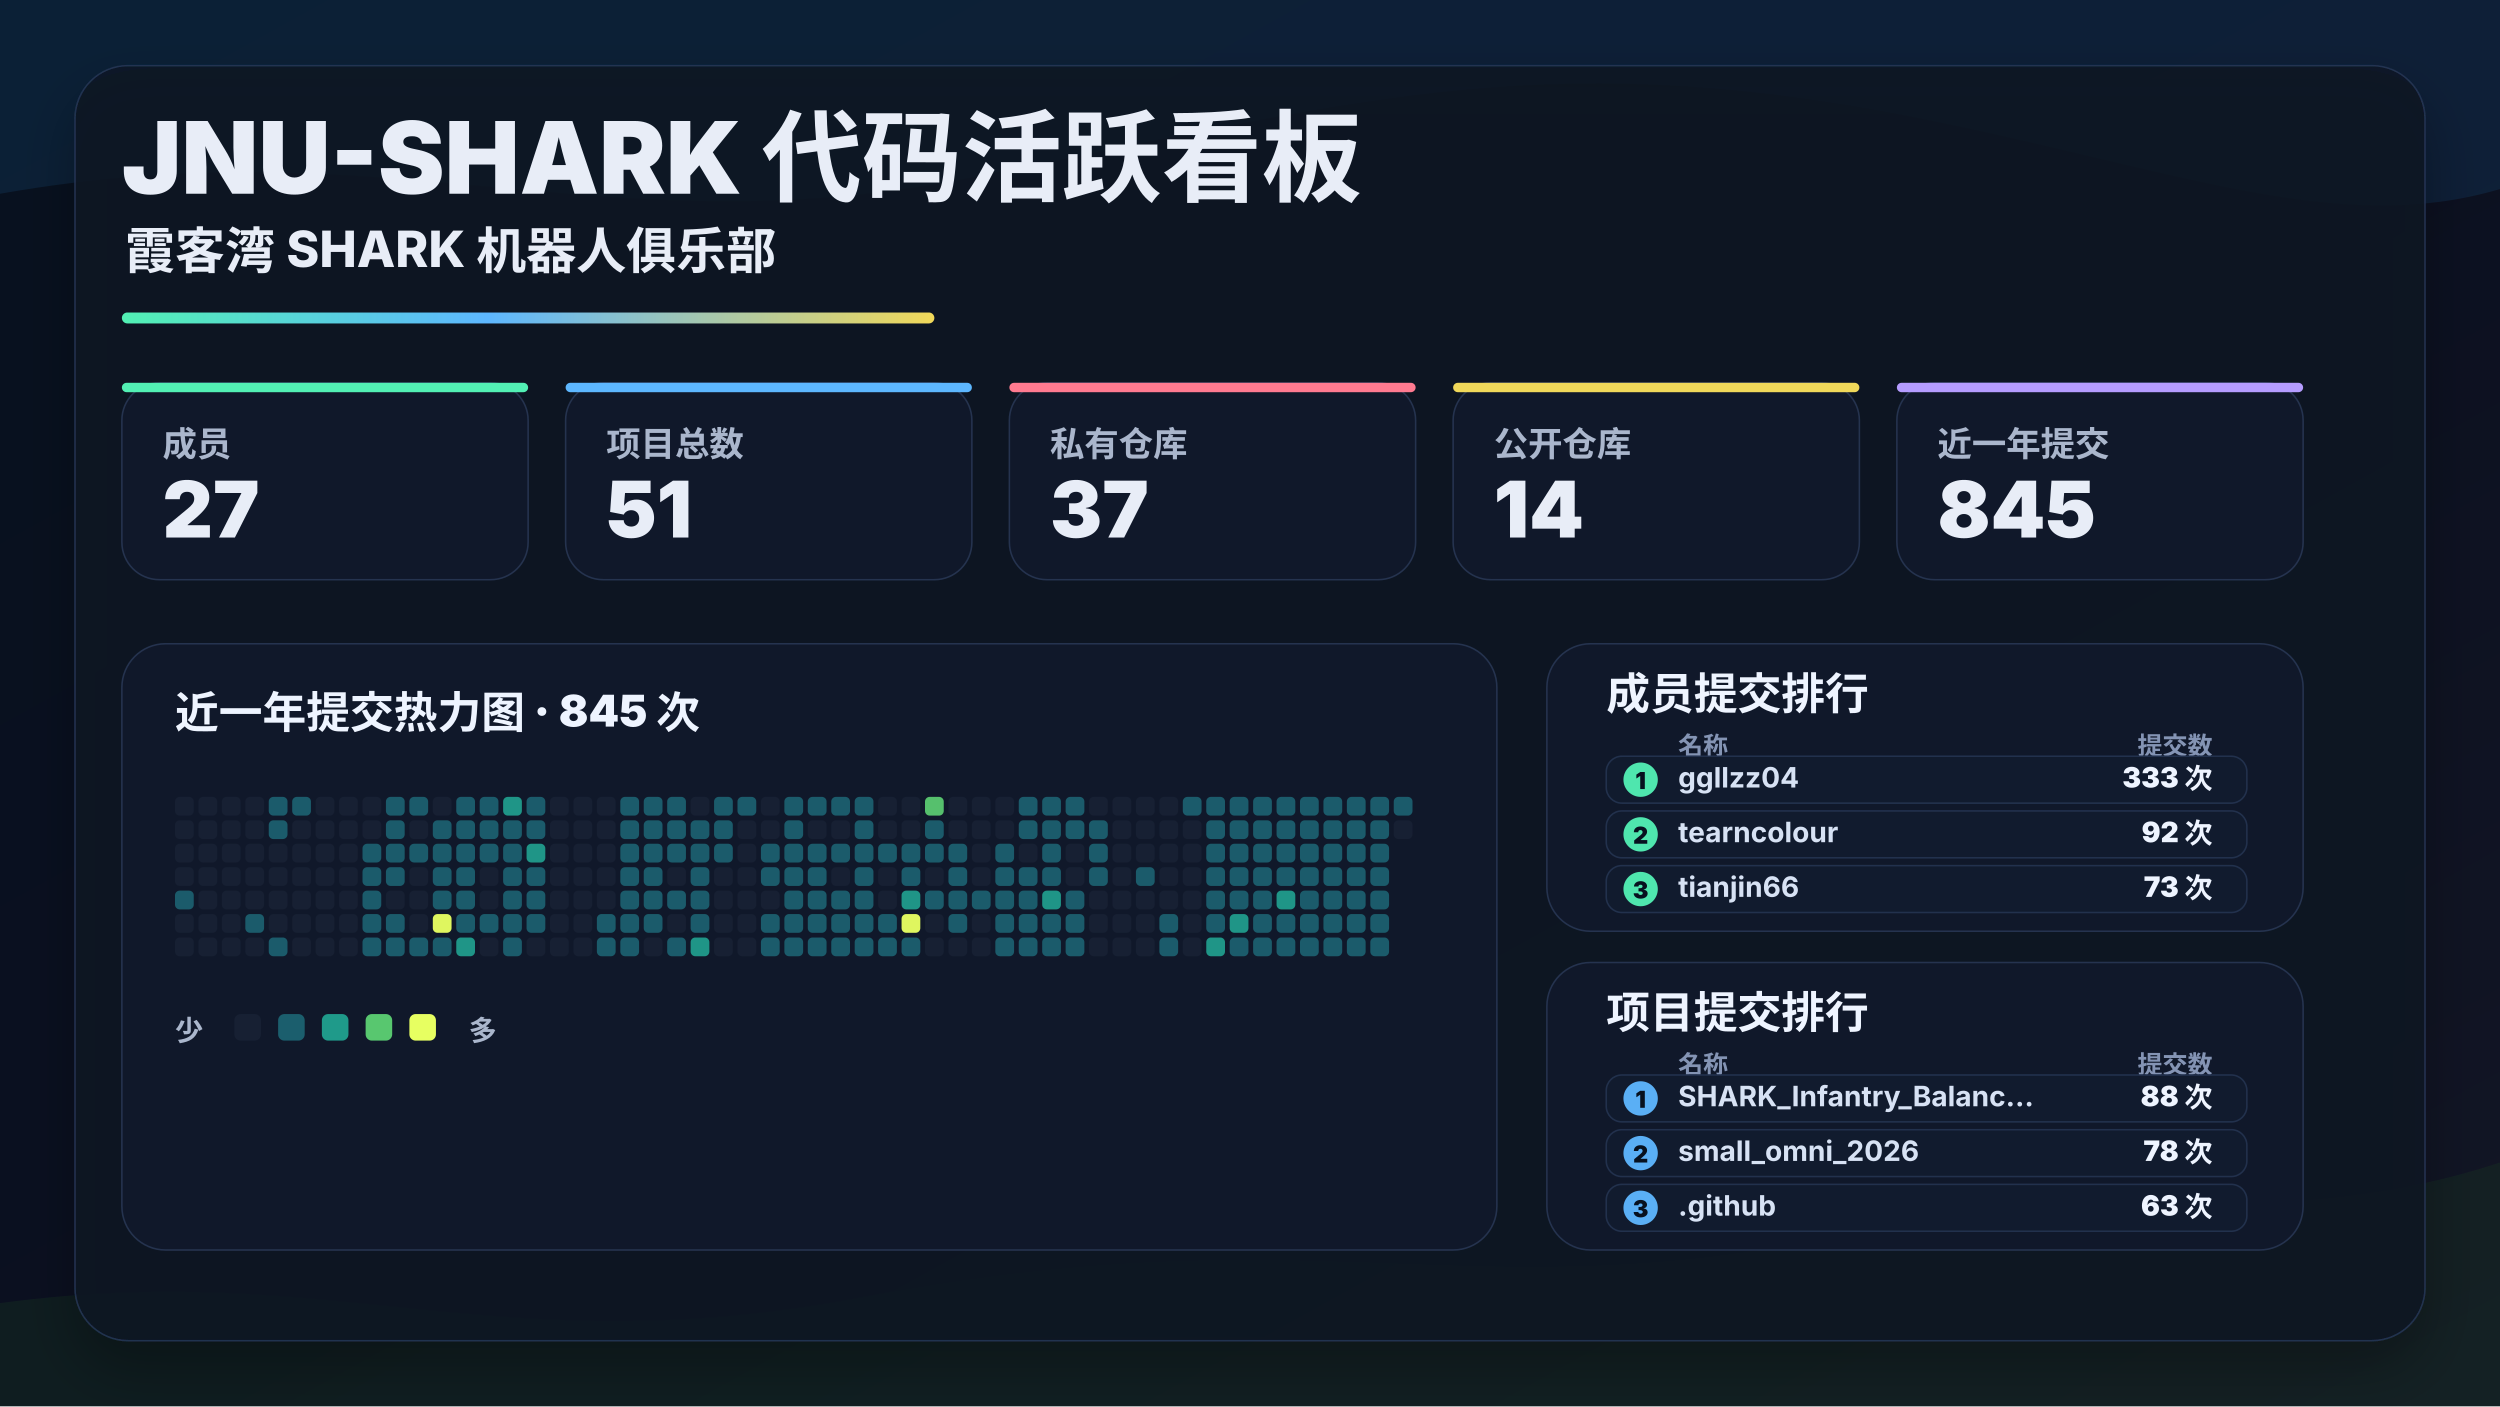
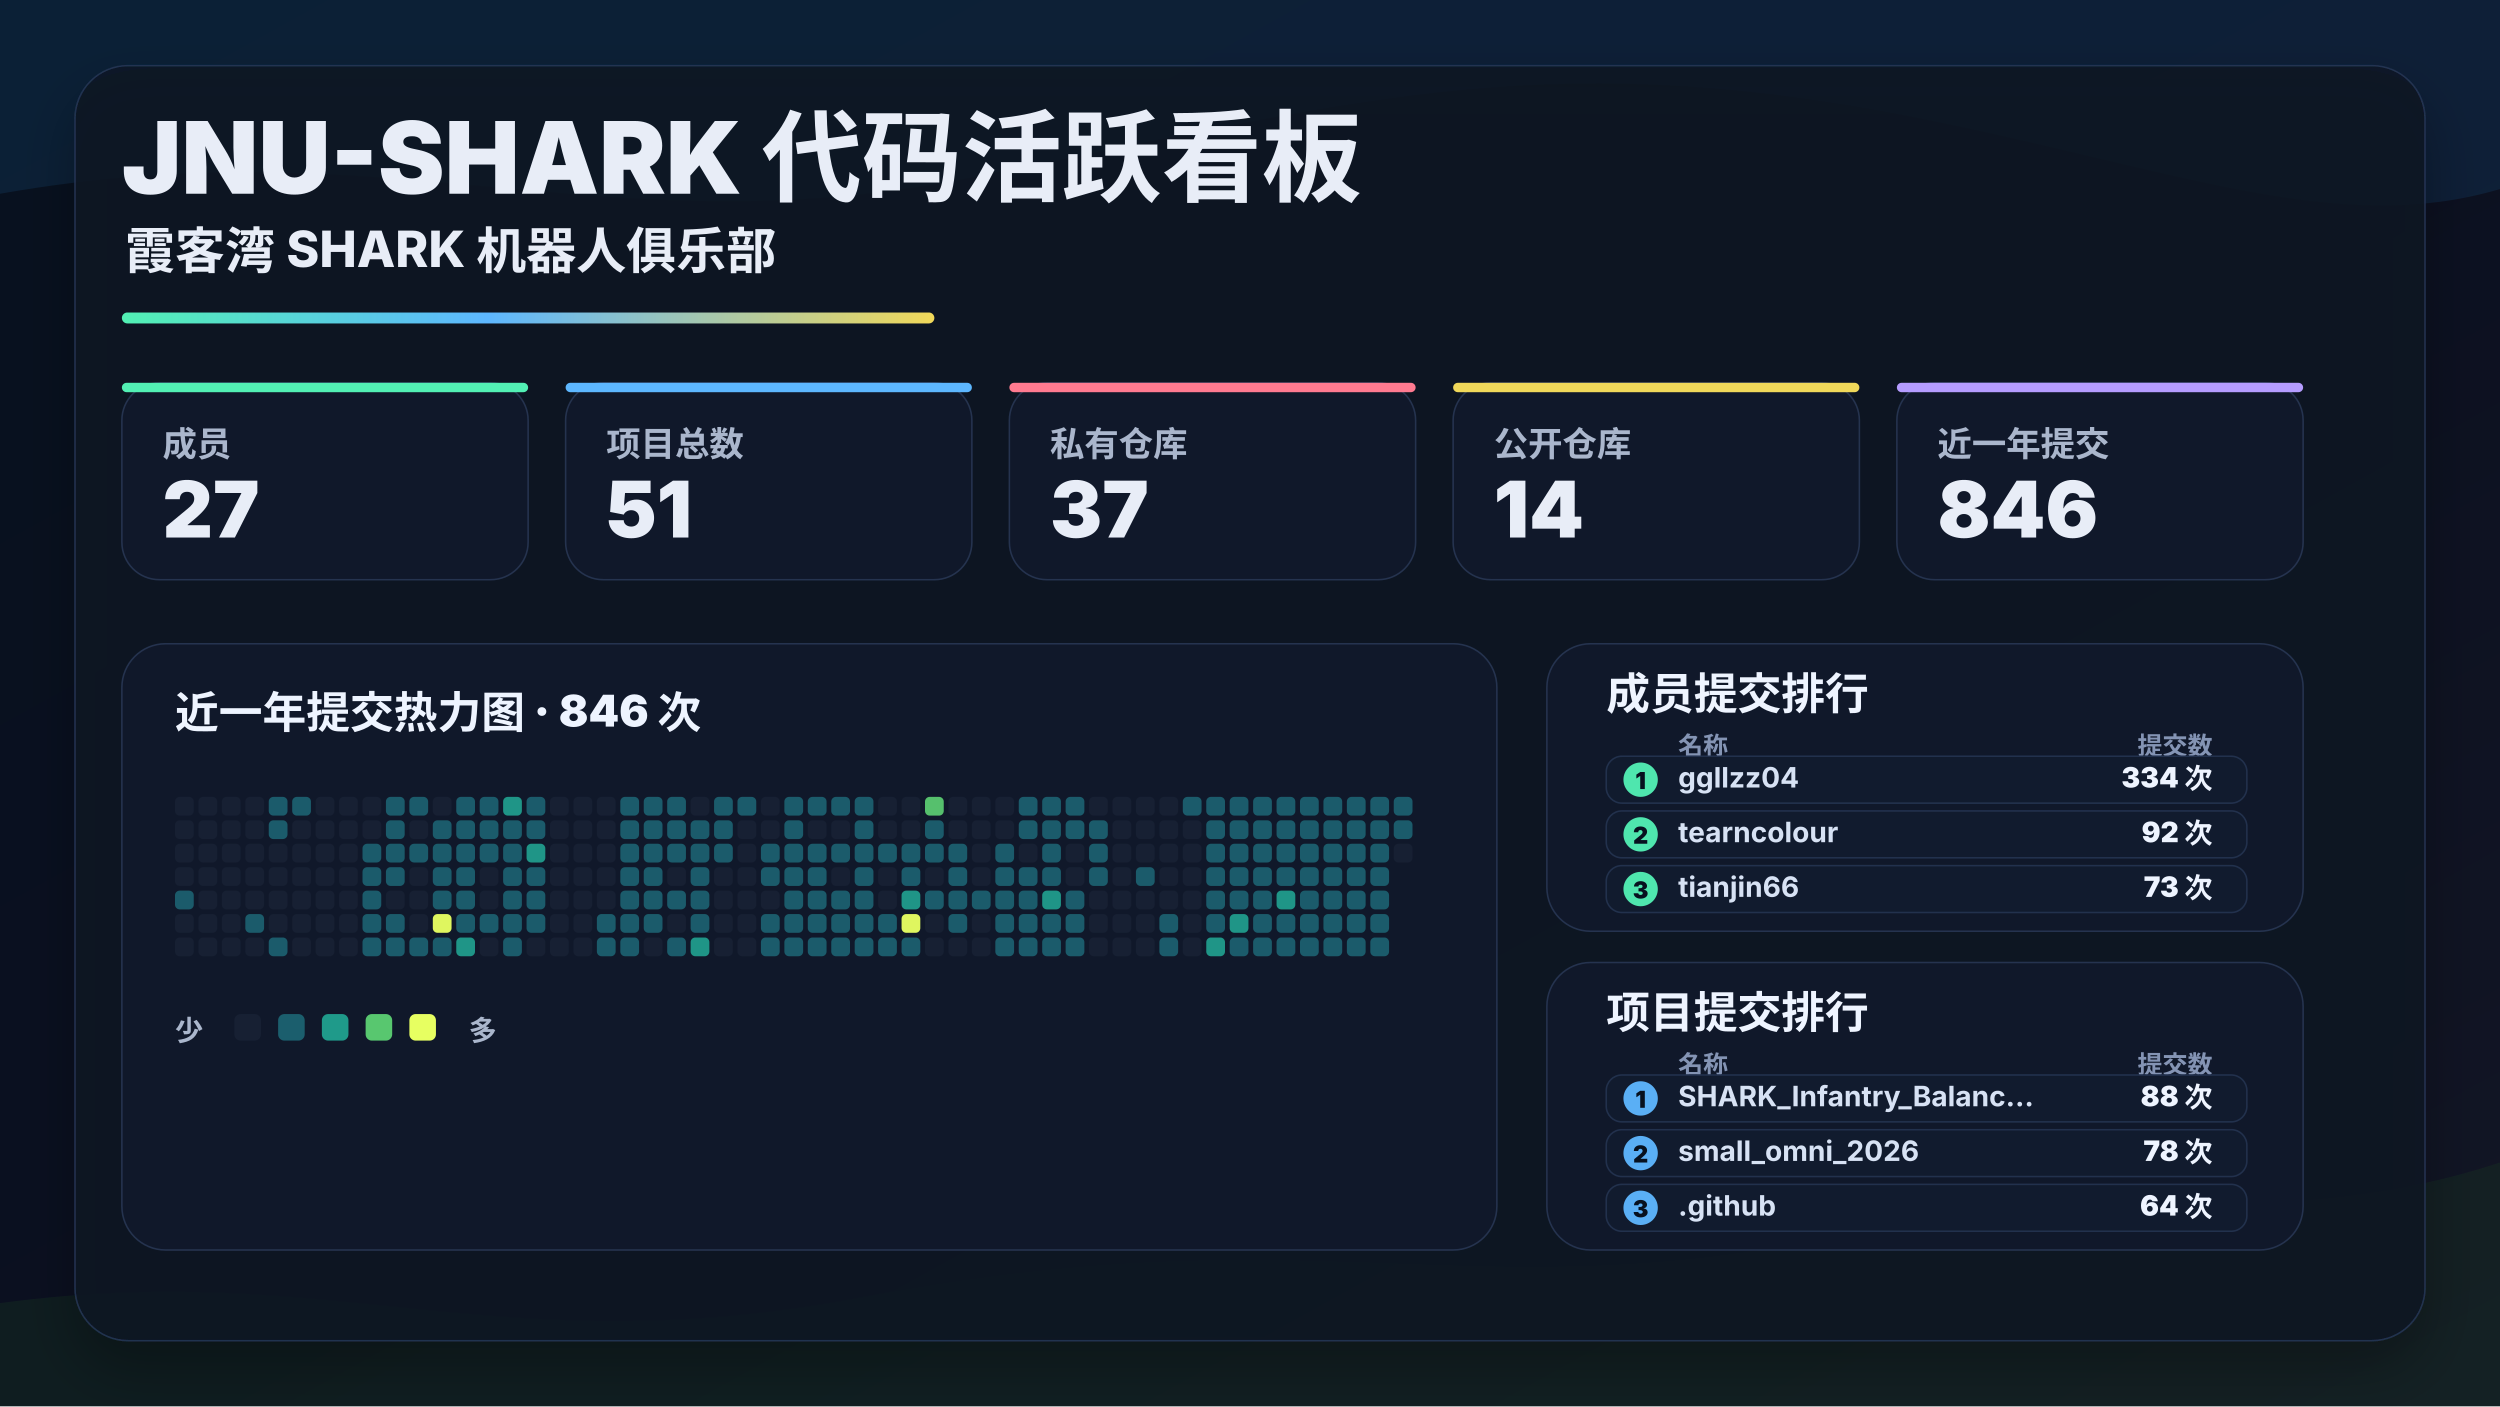
<svg xmlns="http://www.w3.org/2000/svg" width="1600" height="900" viewBox="0 0 1600 900" role="img" aria-labelledby="title desc">
  <defs>
    <linearGradient id="bg" x1="0" y1="0" x2="1" y2="1">
      <stop offset="0" stop-color="#07111f" />
      <stop offset="0.52" stop-color="#0b1020" />
      <stop offset="1" stop-color="#131625" />
    </linearGradient>
    <linearGradient id="hero" x1="0" y1="0" x2="1" y2="0">
      <stop offset="0" stop-color="#52f0b4" />
      <stop offset="0.45" stop-color="#5db7ff" />
      <stop offset="1" stop-color="#f0d85a" />
    </linearGradient>
    <filter id="softShadow" x="-10%" y="-10%" width="120%" height="120%">
      <feDropShadow dx="0" dy="18" stdDeviation="18" flood-color="#000000" flood-opacity="0.32" />
    </filter>
  </defs>
  <style>
    text { font-family: Inter, ui-sans-serif, system-ui, -apple-system, BlinkMacSystemFont, "Segoe UI", "PingFang SC", "Microsoft YaHei", sans-serif; fill: #e8edf7; }
    .title { font-size: 64px; font-weight: 900; letter-spacing: 0; }
    .subtitle { font-size: 32px; font-weight: 780; fill: #e8edf7; }
    .label { font-size: 22px; fill: #aab6cc; font-weight: 760; }
    .stat { font-size: 50px; font-weight: 900; }
    .section-title { font-size: 28px; font-weight: 860; fill: #eef4ff; }
    .table-head { font-size: 16px; fill: #8494b4; font-weight: 720; }
    .row-name { font-size: 18px; fill: #d7e2f4; font-weight: 720; }
    .row-value { font-size: 18px; fill: #eef4ff; font-weight: 860; }
    .rank { font-size: 15px; fill: #07111f; font-weight: 900; }
    .tiny { font-size: 18px; fill: #aab6cc; font-weight: 620; }
  </style>
  <rect width="1600" height="900" fill="url(#bg)" />
  <path d="M0 124 C250 80 385 160 620 114 C860 67 982 28 1220 74 C1392 108 1495 152 1600 121 L1600 0 L0 0 Z" fill="#12385c" opacity="0.38" />
  <path d="M0 834 C216 805 318 875 553 830 C835 776 935 837 1160 794 C1350 758 1464 789 1600 744 L1600 900 L0 900 Z" fill="#173622" opacity="0.36" />
  <g filter="url(#softShadow)">
    <rect x="48" y="42" width="1504" height="816" rx="34" fill="#0b1324" opacity="0.88" stroke="#263654" />
  </g>
  <text x="78" y="124" class="title">JNU-SHARK 代码活跃看板</text>
  <text x="80" y="172" class="subtitle">霞客湾 SHARK 机器人俱乐部</text>
  <rect x="78" y="200" width="520" height="7" rx="3.5" fill="url(#hero)" />
  <g>
    <rect x="78" y="245" width="260" height="126" rx="24" fill="#10182a" stroke="#25334f" />
    <rect x="78" y="245" width="260" height="6" rx="3" fill="#52f0b4" />
    <text x="104" y="292" class="label">成员</text>
    <text x="104" y="344" class="stat">27</text>
  </g>
  <g>
    <rect x="362" y="245" width="260" height="126" rx="24" fill="#10182a" stroke="#25334f" />
    <rect x="362" y="245" width="260" height="6" rx="3" fill="#5db7ff" />
    <text x="388" y="292" class="label">项目总数</text>
    <text x="388" y="344" class="stat">51</text>
  </g>
  <g>
    <rect x="646" y="245" width="260" height="126" rx="24" fill="#10182a" stroke="#25334f" />
    <rect x="646" y="245" width="260" height="6" rx="3" fill="#ff7a90" />
    <text x="672" y="292" class="label">私有仓库</text>
    <text x="672" y="344" class="stat">37</text>
  </g>
  <g>
    <rect x="930" y="245" width="260" height="126" rx="24" fill="#10182a" stroke="#25334f" />
    <rect x="930" y="245" width="260" height="6" rx="3" fill="#f0d85a" />
    <text x="956" y="292" class="label">公开仓库</text>
    <text x="956" y="344" class="stat">14</text>
  </g>
  <g>
    <rect x="1214" y="245" width="260" height="126" rx="24" fill="#10182a" stroke="#25334f" />
    <rect x="1214" y="245" width="260" height="6" rx="3" fill="#b59cff" />
    <text x="1240" y="292" class="label">近一年提交</text>
-     <text x="1240" y="344" class="stat">845</text>
+     <text x="1240" y="344" class="stat">846</text>
  </g>
  <rect x="78" y="412" width="880" height="388" rx="28" fill="#10182a" stroke="#25334f" />
-   <text x="112" y="466" class="section-title">近一年提交热力图 · 845 次</text>
+   <text x="112" y="466" class="section-title">近一年提交热力图 · 846 次</text>
  <rect x="112" y="510" width="12" height="12" rx="3" fill="#172033" opacity="0.96" />
  <rect x="112" y="525" width="12" height="12" rx="3" fill="#172033" opacity="0.96" />
  <rect x="112" y="540" width="12" height="12" rx="3" fill="#172033" opacity="0.96" />
  <rect x="112" y="555" width="12" height="12" rx="3" fill="#172033" opacity="0.96" />
  <rect x="112" y="570" width="12" height="12" rx="3" fill="#1b5e6d" opacity="0.96" />
  <rect x="112" y="585" width="12" height="12" rx="3" fill="#172033" opacity="0.96" />
  <rect x="112" y="600" width="12" height="12" rx="3" fill="#172033" opacity="0.96" />
  <rect x="127" y="510" width="12" height="12" rx="3" fill="#172033" opacity="0.96" />
  <rect x="127" y="525" width="12" height="12" rx="3" fill="#172033" opacity="0.96" />
  <rect x="127" y="540" width="12" height="12" rx="3" fill="#172033" opacity="0.96" />
  <rect x="127" y="555" width="12" height="12" rx="3" fill="#172033" opacity="0.96" />
  <rect x="127" y="570" width="12" height="12" rx="3" fill="#172033" opacity="0.96" />
  <rect x="127" y="585" width="12" height="12" rx="3" fill="#172033" opacity="0.96" />
  <rect x="127" y="600" width="12" height="12" rx="3" fill="#172033" opacity="0.96" />
  <rect x="142" y="510" width="12" height="12" rx="3" fill="#172033" opacity="0.96" />
  <rect x="142" y="525" width="12" height="12" rx="3" fill="#172033" opacity="0.96" />
  <rect x="142" y="540" width="12" height="12" rx="3" fill="#172033" opacity="0.96" />
  <rect x="142" y="555" width="12" height="12" rx="3" fill="#172033" opacity="0.96" />
  <rect x="142" y="570" width="12" height="12" rx="3" fill="#172033" opacity="0.96" />
  <rect x="142" y="585" width="12" height="12" rx="3" fill="#172033" opacity="0.96" />
  <rect x="142" y="600" width="12" height="12" rx="3" fill="#172033" opacity="0.96" />
  <rect x="157" y="510" width="12" height="12" rx="3" fill="#172033" opacity="0.96" />
  <rect x="157" y="525" width="12" height="12" rx="3" fill="#172033" opacity="0.96" />
  <rect x="157" y="540" width="12" height="12" rx="3" fill="#172033" opacity="0.96" />
  <rect x="157" y="555" width="12" height="12" rx="3" fill="#172033" opacity="0.96" />
  <rect x="157" y="570" width="12" height="12" rx="3" fill="#172033" opacity="0.96" />
  <rect x="157" y="585" width="12" height="12" rx="3" fill="#1b5e6d" opacity="0.96" />
  <rect x="157" y="600" width="12" height="12" rx="3" fill="#172033" opacity="0.96" />
  <rect x="172" y="510" width="12" height="12" rx="3" fill="#1b5e6d" opacity="0.96" />
  <rect x="172" y="525" width="12" height="12" rx="3" fill="#1b5e6d" opacity="0.96" />
  <rect x="172" y="540" width="12" height="12" rx="3" fill="#172033" opacity="0.96" />
  <rect x="172" y="555" width="12" height="12" rx="3" fill="#172033" opacity="0.96" />
  <rect x="172" y="570" width="12" height="12" rx="3" fill="#172033" opacity="0.96" />
  <rect x="172" y="585" width="12" height="12" rx="3" fill="#172033" opacity="0.96" />
  <rect x="172" y="600" width="12" height="12" rx="3" fill="#1b5e6d" opacity="0.96" />
  <rect x="187" y="510" width="12" height="12" rx="3" fill="#1b5e6d" opacity="0.96" />
  <rect x="187" y="525" width="12" height="12" rx="3" fill="#172033" opacity="0.96" />
  <rect x="187" y="540" width="12" height="12" rx="3" fill="#172033" opacity="0.96" />
  <rect x="187" y="555" width="12" height="12" rx="3" fill="#172033" opacity="0.96" />
  <rect x="187" y="570" width="12" height="12" rx="3" fill="#172033" opacity="0.96" />
  <rect x="187" y="585" width="12" height="12" rx="3" fill="#172033" opacity="0.96" />
  <rect x="187" y="600" width="12" height="12" rx="3" fill="#172033" opacity="0.96" />
  <rect x="202" y="510" width="12" height="12" rx="3" fill="#172033" opacity="0.96" />
  <rect x="202" y="525" width="12" height="12" rx="3" fill="#172033" opacity="0.96" />
  <rect x="202" y="540" width="12" height="12" rx="3" fill="#172033" opacity="0.96" />
  <rect x="202" y="555" width="12" height="12" rx="3" fill="#172033" opacity="0.96" />
  <rect x="202" y="570" width="12" height="12" rx="3" fill="#172033" opacity="0.96" />
  <rect x="202" y="585" width="12" height="12" rx="3" fill="#172033" opacity="0.96" />
  <rect x="202" y="600" width="12" height="12" rx="3" fill="#172033" opacity="0.96" />
  <rect x="217" y="510" width="12" height="12" rx="3" fill="#172033" opacity="0.96" />
  <rect x="217" y="525" width="12" height="12" rx="3" fill="#172033" opacity="0.96" />
  <rect x="217" y="540" width="12" height="12" rx="3" fill="#172033" opacity="0.96" />
  <rect x="217" y="555" width="12" height="12" rx="3" fill="#172033" opacity="0.96" />
  <rect x="217" y="570" width="12" height="12" rx="3" fill="#172033" opacity="0.96" />
  <rect x="217" y="585" width="12" height="12" rx="3" fill="#172033" opacity="0.96" />
  <rect x="217" y="600" width="12" height="12" rx="3" fill="#172033" opacity="0.96" />
  <rect x="232" y="510" width="12" height="12" rx="3" fill="#172033" opacity="0.96" />
  <rect x="232" y="525" width="12" height="12" rx="3" fill="#172033" opacity="0.96" />
  <rect x="232" y="540" width="12" height="12" rx="3" fill="#1b5e6d" opacity="0.96" />
  <rect x="232" y="555" width="12" height="12" rx="3" fill="#1b5e6d" opacity="0.96" />
  <rect x="232" y="570" width="12" height="12" rx="3" fill="#1b5e6d" opacity="0.96" />
  <rect x="232" y="585" width="12" height="12" rx="3" fill="#1b5e6d" opacity="0.96" />
  <rect x="232" y="600" width="12" height="12" rx="3" fill="#1b5e6d" opacity="0.96" />
  <rect x="247" y="510" width="12" height="12" rx="3" fill="#1b5e6d" opacity="0.96" />
  <rect x="247" y="525" width="12" height="12" rx="3" fill="#1b5e6d" opacity="0.96" />
  <rect x="247" y="540" width="12" height="12" rx="3" fill="#1b5e6d" opacity="0.96" />
  <rect x="247" y="555" width="12" height="12" rx="3" fill="#1b5e6d" opacity="0.96" />
  <rect x="247" y="570" width="12" height="12" rx="3" fill="#172033" opacity="0.96" />
  <rect x="247" y="585" width="12" height="12" rx="3" fill="#1b5e6d" opacity="0.96" />
  <rect x="247" y="600" width="12" height="12" rx="3" fill="#1b5e6d" opacity="0.96" />
  <rect x="262" y="510" width="12" height="12" rx="3" fill="#1b5e6d" opacity="0.96" />
  <rect x="262" y="525" width="12" height="12" rx="3" fill="#172033" opacity="0.96" />
  <rect x="262" y="540" width="12" height="12" rx="3" fill="#1b5e6d" opacity="0.96" />
  <rect x="262" y="555" width="12" height="12" rx="3" fill="#172033" opacity="0.96" />
  <rect x="262" y="570" width="12" height="12" rx="3" fill="#172033" opacity="0.96" />
  <rect x="262" y="585" width="12" height="12" rx="3" fill="#172033" opacity="0.96" />
  <rect x="262" y="600" width="12" height="12" rx="3" fill="#1b5e6d" opacity="0.96" />
  <rect x="277" y="510" width="12" height="12" rx="3" fill="#172033" opacity="0.96" />
  <rect x="277" y="525" width="12" height="12" rx="3" fill="#1b5e6d" opacity="0.96" />
  <rect x="277" y="540" width="12" height="12" rx="3" fill="#1b5e6d" opacity="0.96" />
  <rect x="277" y="555" width="12" height="12" rx="3" fill="#1b5e6d" opacity="0.96" />
  <rect x="277" y="570" width="12" height="12" rx="3" fill="#1b5e6d" opacity="0.96" />
  <rect x="277" y="585" width="12" height="12" rx="3" fill="#e7ff61" opacity="0.96" />
  <rect x="277" y="600" width="12" height="12" rx="3" fill="#1b5e6d" opacity="0.96" />
  <rect x="292" y="510" width="12" height="12" rx="3" fill="#1b5e6d" opacity="0.96" />
  <rect x="292" y="525" width="12" height="12" rx="3" fill="#1b5e6d" opacity="0.96" />
  <rect x="292" y="540" width="12" height="12" rx="3" fill="#1b5e6d" opacity="0.96" />
  <rect x="292" y="555" width="12" height="12" rx="3" fill="#1b5e6d" opacity="0.96" />
  <rect x="292" y="570" width="12" height="12" rx="3" fill="#1b5e6d" opacity="0.96" />
  <rect x="292" y="585" width="12" height="12" rx="3" fill="#1b5e6d" opacity="0.96" />
  <rect x="292" y="600" width="12" height="12" rx="3" fill="#1f9a8a" opacity="0.96" />
  <rect x="307" y="510" width="12" height="12" rx="3" fill="#1b5e6d" opacity="0.96" />
  <rect x="307" y="525" width="12" height="12" rx="3" fill="#1b5e6d" opacity="0.96" />
  <rect x="307" y="540" width="12" height="12" rx="3" fill="#1b5e6d" opacity="0.96" />
  <rect x="307" y="555" width="12" height="12" rx="3" fill="#172033" opacity="0.96" />
  <rect x="307" y="570" width="12" height="12" rx="3" fill="#172033" opacity="0.96" />
  <rect x="307" y="585" width="12" height="12" rx="3" fill="#1b5e6d" opacity="0.96" />
  <rect x="307" y="600" width="12" height="12" rx="3" fill="#172033" opacity="0.96" />
  <rect x="322" y="510" width="12" height="12" rx="3" fill="#1f9a8a" opacity="0.96" />
  <rect x="322" y="525" width="12" height="12" rx="3" fill="#1b5e6d" opacity="0.96" />
  <rect x="322" y="540" width="12" height="12" rx="3" fill="#1b5e6d" opacity="0.96" />
  <rect x="322" y="555" width="12" height="12" rx="3" fill="#1b5e6d" opacity="0.96" />
  <rect x="322" y="570" width="12" height="12" rx="3" fill="#1b5e6d" opacity="0.96" />
  <rect x="322" y="585" width="12" height="12" rx="3" fill="#1b5e6d" opacity="0.96" />
  <rect x="322" y="600" width="12" height="12" rx="3" fill="#1b5e6d" opacity="0.96" />
  <rect x="337" y="510" width="12" height="12" rx="3" fill="#1b5e6d" opacity="0.96" />
  <rect x="337" y="525" width="12" height="12" rx="3" fill="#1b5e6d" opacity="0.96" />
  <rect x="337" y="540" width="12" height="12" rx="3" fill="#1f9a8a" opacity="0.96" />
  <rect x="337" y="555" width="12" height="12" rx="3" fill="#1b5e6d" opacity="0.96" />
  <rect x="337" y="570" width="12" height="12" rx="3" fill="#1b5e6d" opacity="0.96" />
  <rect x="337" y="585" width="12" height="12" rx="3" fill="#1b5e6d" opacity="0.96" />
  <rect x="337" y="600" width="12" height="12" rx="3" fill="#172033" opacity="0.96" />
  <rect x="352" y="510" width="12" height="12" rx="3" fill="#172033" opacity="0.96" />
  <rect x="352" y="525" width="12" height="12" rx="3" fill="#172033" opacity="0.96" />
  <rect x="352" y="540" width="12" height="12" rx="3" fill="#172033" opacity="0.96" />
  <rect x="352" y="555" width="12" height="12" rx="3" fill="#172033" opacity="0.96" />
  <rect x="352" y="570" width="12" height="12" rx="3" fill="#172033" opacity="0.96" />
  <rect x="352" y="585" width="12" height="12" rx="3" fill="#172033" opacity="0.96" />
  <rect x="352" y="600" width="12" height="12" rx="3" fill="#172033" opacity="0.96" />
  <rect x="367" y="510" width="12" height="12" rx="3" fill="#172033" opacity="0.96" />
  <rect x="367" y="525" width="12" height="12" rx="3" fill="#172033" opacity="0.96" />
  <rect x="367" y="540" width="12" height="12" rx="3" fill="#172033" opacity="0.96" />
  <rect x="367" y="555" width="12" height="12" rx="3" fill="#172033" opacity="0.96" />
  <rect x="367" y="570" width="12" height="12" rx="3" fill="#172033" opacity="0.96" />
  <rect x="367" y="585" width="12" height="12" rx="3" fill="#172033" opacity="0.96" />
  <rect x="367" y="600" width="12" height="12" rx="3" fill="#172033" opacity="0.96" />
  <rect x="382" y="510" width="12" height="12" rx="3" fill="#172033" opacity="0.96" />
  <rect x="382" y="525" width="12" height="12" rx="3" fill="#172033" opacity="0.96" />
  <rect x="382" y="540" width="12" height="12" rx="3" fill="#172033" opacity="0.96" />
  <rect x="382" y="555" width="12" height="12" rx="3" fill="#172033" opacity="0.96" />
  <rect x="382" y="570" width="12" height="12" rx="3" fill="#172033" opacity="0.96" />
  <rect x="382" y="585" width="12" height="12" rx="3" fill="#1b5e6d" opacity="0.96" />
  <rect x="382" y="600" width="12" height="12" rx="3" fill="#1b5e6d" opacity="0.96" />
  <rect x="397" y="510" width="12" height="12" rx="3" fill="#1b5e6d" opacity="0.96" />
  <rect x="397" y="525" width="12" height="12" rx="3" fill="#1b5e6d" opacity="0.96" />
  <rect x="397" y="540" width="12" height="12" rx="3" fill="#1b5e6d" opacity="0.96" />
  <rect x="397" y="555" width="12" height="12" rx="3" fill="#1b5e6d" opacity="0.96" />
  <rect x="397" y="570" width="12" height="12" rx="3" fill="#1b5e6d" opacity="0.96" />
  <rect x="397" y="585" width="12" height="12" rx="3" fill="#1b5e6d" opacity="0.96" />
  <rect x="397" y="600" width="12" height="12" rx="3" fill="#1b5e6d" opacity="0.96" />
  <rect x="412" y="510" width="12" height="12" rx="3" fill="#1b5e6d" opacity="0.96" />
  <rect x="412" y="525" width="12" height="12" rx="3" fill="#1b5e6d" opacity="0.96" />
  <rect x="412" y="540" width="12" height="12" rx="3" fill="#1b5e6d" opacity="0.96" />
  <rect x="412" y="555" width="12" height="12" rx="3" fill="#1b5e6d" opacity="0.96" />
  <rect x="412" y="570" width="12" height="12" rx="3" fill="#1b5e6d" opacity="0.96" />
  <rect x="412" y="585" width="12" height="12" rx="3" fill="#1b5e6d" opacity="0.96" />
  <rect x="412" y="600" width="12" height="12" rx="3" fill="#172033" opacity="0.96" />
  <rect x="427" y="510" width="12" height="12" rx="3" fill="#1b5e6d" opacity="0.96" />
  <rect x="427" y="525" width="12" height="12" rx="3" fill="#1b5e6d" opacity="0.96" />
  <rect x="427" y="540" width="12" height="12" rx="3" fill="#1b5e6d" opacity="0.96" />
  <rect x="427" y="555" width="12" height="12" rx="3" fill="#172033" opacity="0.96" />
  <rect x="427" y="570" width="12" height="12" rx="3" fill="#1b5e6d" opacity="0.96" />
  <rect x="427" y="585" width="12" height="12" rx="3" fill="#172033" opacity="0.96" />
  <rect x="427" y="600" width="12" height="12" rx="3" fill="#1b5e6d" opacity="0.96" />
  <rect x="442" y="510" width="12" height="12" rx="3" fill="#172033" opacity="0.96" />
  <rect x="442" y="525" width="12" height="12" rx="3" fill="#1b5e6d" opacity="0.96" />
  <rect x="442" y="540" width="12" height="12" rx="3" fill="#1b5e6d" opacity="0.96" />
  <rect x="442" y="555" width="12" height="12" rx="3" fill="#1b5e6d" opacity="0.96" />
  <rect x="442" y="570" width="12" height="12" rx="3" fill="#1b5e6d" opacity="0.96" />
  <rect x="442" y="585" width="12" height="12" rx="3" fill="#1b5e6d" opacity="0.96" />
  <rect x="442" y="600" width="12" height="12" rx="3" fill="#1f9a8a" opacity="0.96" />
  <rect x="457" y="510" width="12" height="12" rx="3" fill="#1b5e6d" opacity="0.96" />
  <rect x="457" y="525" width="12" height="12" rx="3" fill="#1b5e6d" opacity="0.96" />
  <rect x="457" y="540" width="12" height="12" rx="3" fill="#1b5e6d" opacity="0.96" />
  <rect x="457" y="555" width="12" height="12" rx="3" fill="#172033" opacity="0.96" />
  <rect x="457" y="570" width="12" height="12" rx="3" fill="#172033" opacity="0.96" />
  <rect x="457" y="585" width="12" height="12" rx="3" fill="#172033" opacity="0.96" />
  <rect x="457" y="600" width="12" height="12" rx="3" fill="#172033" opacity="0.96" />
  <rect x="472" y="510" width="12" height="12" rx="3" fill="#1b5e6d" opacity="0.96" />
  <rect x="472" y="525" width="12" height="12" rx="3" fill="#172033" opacity="0.96" />
  <rect x="472" y="540" width="12" height="12" rx="3" fill="#172033" opacity="0.96" />
  <rect x="472" y="555" width="12" height="12" rx="3" fill="#172033" opacity="0.96" />
  <rect x="472" y="570" width="12" height="12" rx="3" fill="#172033" opacity="0.96" />
  <rect x="472" y="585" width="12" height="12" rx="3" fill="#172033" opacity="0.96" />
  <rect x="472" y="600" width="12" height="12" rx="3" fill="#172033" opacity="0.96" />
  <rect x="487" y="510" width="12" height="12" rx="3" fill="#172033" opacity="0.96" />
  <rect x="487" y="525" width="12" height="12" rx="3" fill="#172033" opacity="0.96" />
  <rect x="487" y="540" width="12" height="12" rx="3" fill="#1b5e6d" opacity="0.96" />
  <rect x="487" y="555" width="12" height="12" rx="3" fill="#1b5e6d" opacity="0.96" />
  <rect x="487" y="570" width="12" height="12" rx="3" fill="#172033" opacity="0.96" />
  <rect x="487" y="585" width="12" height="12" rx="3" fill="#1b5e6d" opacity="0.96" />
  <rect x="487" y="600" width="12" height="12" rx="3" fill="#1b5e6d" opacity="0.96" />
  <rect x="502" y="510" width="12" height="12" rx="3" fill="#1b5e6d" opacity="0.96" />
  <rect x="502" y="525" width="12" height="12" rx="3" fill="#1b5e6d" opacity="0.96" />
  <rect x="502" y="540" width="12" height="12" rx="3" fill="#1b5e6d" opacity="0.96" />
  <rect x="502" y="555" width="12" height="12" rx="3" fill="#1b5e6d" opacity="0.96" />
  <rect x="502" y="570" width="12" height="12" rx="3" fill="#1b5e6d" opacity="0.96" />
  <rect x="502" y="585" width="12" height="12" rx="3" fill="#1b5e6d" opacity="0.96" />
  <rect x="502" y="600" width="12" height="12" rx="3" fill="#1b5e6d" opacity="0.96" />
  <rect x="517" y="510" width="12" height="12" rx="3" fill="#1b5e6d" opacity="0.96" />
  <rect x="517" y="525" width="12" height="12" rx="3" fill="#172033" opacity="0.96" />
  <rect x="517" y="540" width="12" height="12" rx="3" fill="#1b5e6d" opacity="0.96" />
  <rect x="517" y="555" width="12" height="12" rx="3" fill="#1b5e6d" opacity="0.96" />
  <rect x="517" y="570" width="12" height="12" rx="3" fill="#1b5e6d" opacity="0.96" />
  <rect x="517" y="585" width="12" height="12" rx="3" fill="#1b5e6d" opacity="0.96" />
  <rect x="517" y="600" width="12" height="12" rx="3" fill="#1b5e6d" opacity="0.96" />
  <rect x="532" y="510" width="12" height="12" rx="3" fill="#1b5e6d" opacity="0.96" />
  <rect x="532" y="525" width="12" height="12" rx="3" fill="#172033" opacity="0.96" />
  <rect x="532" y="540" width="12" height="12" rx="3" fill="#1b5e6d" opacity="0.96" />
  <rect x="532" y="555" width="12" height="12" rx="3" fill="#172033" opacity="0.96" />
  <rect x="532" y="570" width="12" height="12" rx="3" fill="#1b5e6d" opacity="0.96" />
  <rect x="532" y="585" width="12" height="12" rx="3" fill="#1b5e6d" opacity="0.96" />
  <rect x="532" y="600" width="12" height="12" rx="3" fill="#1b5e6d" opacity="0.96" />
  <rect x="547" y="510" width="12" height="12" rx="3" fill="#1b5e6d" opacity="0.96" />
  <rect x="547" y="525" width="12" height="12" rx="3" fill="#1b5e6d" opacity="0.96" />
  <rect x="547" y="540" width="12" height="12" rx="3" fill="#1b5e6d" opacity="0.96" />
  <rect x="547" y="555" width="12" height="12" rx="3" fill="#1b5e6d" opacity="0.96" />
  <rect x="547" y="570" width="12" height="12" rx="3" fill="#1b5e6d" opacity="0.96" />
  <rect x="547" y="585" width="12" height="12" rx="3" fill="#1b5e6d" opacity="0.96" />
  <rect x="547" y="600" width="12" height="12" rx="3" fill="#1b5e6d" opacity="0.96" />
  <rect x="562" y="510" width="12" height="12" rx="3" fill="#172033" opacity="0.96" />
  <rect x="562" y="525" width="12" height="12" rx="3" fill="#172033" opacity="0.96" />
  <rect x="562" y="540" width="12" height="12" rx="3" fill="#1b5e6d" opacity="0.96" />
  <rect x="562" y="555" width="12" height="12" rx="3" fill="#172033" opacity="0.96" />
  <rect x="562" y="570" width="12" height="12" rx="3" fill="#172033" opacity="0.96" />
  <rect x="562" y="585" width="12" height="12" rx="3" fill="#1b5e6d" opacity="0.96" />
  <rect x="562" y="600" width="12" height="12" rx="3" fill="#1b5e6d" opacity="0.96" />
  <rect x="577" y="510" width="12" height="12" rx="3" fill="#172033" opacity="0.96" />
  <rect x="577" y="525" width="12" height="12" rx="3" fill="#172033" opacity="0.96" />
  <rect x="577" y="540" width="12" height="12" rx="3" fill="#1b5e6d" opacity="0.96" />
  <rect x="577" y="555" width="12" height="12" rx="3" fill="#1b5e6d" opacity="0.96" />
  <rect x="577" y="570" width="12" height="12" rx="3" fill="#1f9a8a" opacity="0.96" />
  <rect x="577" y="585" width="12" height="12" rx="3" fill="#e7ff61" opacity="0.96" />
  <rect x="577" y="600" width="12" height="12" rx="3" fill="#1b5e6d" opacity="0.96" />
  <rect x="592" y="510" width="12" height="12" rx="3" fill="#58c76f" opacity="0.96" />
  <rect x="592" y="525" width="12" height="12" rx="3" fill="#1b5e6d" opacity="0.96" />
  <rect x="592" y="540" width="12" height="12" rx="3" fill="#1b5e6d" opacity="0.96" />
  <rect x="592" y="555" width="12" height="12" rx="3" fill="#172033" opacity="0.96" />
  <rect x="592" y="570" width="12" height="12" rx="3" fill="#1b5e6d" opacity="0.96" />
  <rect x="592" y="585" width="12" height="12" rx="3" fill="#172033" opacity="0.96" />
  <rect x="592" y="600" width="12" height="12" rx="3" fill="#172033" opacity="0.96" />
  <rect x="607" y="510" width="12" height="12" rx="3" fill="#172033" opacity="0.96" />
  <rect x="607" y="525" width="12" height="12" rx="3" fill="#172033" opacity="0.96" />
  <rect x="607" y="540" width="12" height="12" rx="3" fill="#1b5e6d" opacity="0.96" />
  <rect x="607" y="555" width="12" height="12" rx="3" fill="#1b5e6d" opacity="0.96" />
  <rect x="607" y="570" width="12" height="12" rx="3" fill="#1b5e6d" opacity="0.96" />
  <rect x="607" y="585" width="12" height="12" rx="3" fill="#1b5e6d" opacity="0.96" />
  <rect x="607" y="600" width="12" height="12" rx="3" fill="#172033" opacity="0.96" />
  <rect x="622" y="510" width="12" height="12" rx="3" fill="#172033" opacity="0.96" />
  <rect x="622" y="525" width="12" height="12" rx="3" fill="#172033" opacity="0.96" />
  <rect x="622" y="540" width="12" height="12" rx="3" fill="#172033" opacity="0.96" />
  <rect x="622" y="555" width="12" height="12" rx="3" fill="#172033" opacity="0.96" />
  <rect x="622" y="570" width="12" height="12" rx="3" fill="#1b5e6d" opacity="0.96" />
  <rect x="622" y="585" width="12" height="12" rx="3" fill="#172033" opacity="0.96" />
  <rect x="622" y="600" width="12" height="12" rx="3" fill="#172033" opacity="0.96" />
  <rect x="637" y="510" width="12" height="12" rx="3" fill="#172033" opacity="0.96" />
  <rect x="637" y="525" width="12" height="12" rx="3" fill="#172033" opacity="0.96" />
  <rect x="637" y="540" width="12" height="12" rx="3" fill="#1b5e6d" opacity="0.96" />
  <rect x="637" y="555" width="12" height="12" rx="3" fill="#1b5e6d" opacity="0.96" />
  <rect x="637" y="570" width="12" height="12" rx="3" fill="#1b5e6d" opacity="0.96" />
  <rect x="637" y="585" width="12" height="12" rx="3" fill="#1b5e6d" opacity="0.96" />
  <rect x="637" y="600" width="12" height="12" rx="3" fill="#1b5e6d" opacity="0.96" />
  <rect x="652" y="510" width="12" height="12" rx="3" fill="#1b5e6d" opacity="0.96" />
  <rect x="652" y="525" width="12" height="12" rx="3" fill="#1b5e6d" opacity="0.96" />
  <rect x="652" y="540" width="12" height="12" rx="3" fill="#172033" opacity="0.96" />
  <rect x="652" y="555" width="12" height="12" rx="3" fill="#1b5e6d" opacity="0.96" />
  <rect x="652" y="570" width="12" height="12" rx="3" fill="#1b5e6d" opacity="0.96" />
  <rect x="652" y="585" width="12" height="12" rx="3" fill="#1b5e6d" opacity="0.96" />
  <rect x="652" y="600" width="12" height="12" rx="3" fill="#1b5e6d" opacity="0.96" />
  <rect x="667" y="510" width="12" height="12" rx="3" fill="#1b5e6d" opacity="0.96" />
  <rect x="667" y="525" width="12" height="12" rx="3" fill="#1b5e6d" opacity="0.96" />
  <rect x="667" y="540" width="12" height="12" rx="3" fill="#1b5e6d" opacity="0.96" />
  <rect x="667" y="555" width="12" height="12" rx="3" fill="#1b5e6d" opacity="0.96" />
  <rect x="667" y="570" width="12" height="12" rx="3" fill="#1f9a8a" opacity="0.96" />
  <rect x="667" y="585" width="12" height="12" rx="3" fill="#1b5e6d" opacity="0.96" />
  <rect x="667" y="600" width="12" height="12" rx="3" fill="#1b5e6d" opacity="0.96" />
  <rect x="682" y="510" width="12" height="12" rx="3" fill="#1b5e6d" opacity="0.96" />
  <rect x="682" y="525" width="12" height="12" rx="3" fill="#1b5e6d" opacity="0.96" />
  <rect x="682" y="540" width="12" height="12" rx="3" fill="#172033" opacity="0.96" />
  <rect x="682" y="555" width="12" height="12" rx="3" fill="#172033" opacity="0.96" />
  <rect x="682" y="570" width="12" height="12" rx="3" fill="#1b5e6d" opacity="0.96" />
  <rect x="682" y="585" width="12" height="12" rx="3" fill="#1b5e6d" opacity="0.96" />
  <rect x="682" y="600" width="12" height="12" rx="3" fill="#1b5e6d" opacity="0.96" />
  <rect x="697" y="510" width="12" height="12" rx="3" fill="#172033" opacity="0.96" />
  <rect x="697" y="525" width="12" height="12" rx="3" fill="#1b5e6d" opacity="0.96" />
  <rect x="697" y="540" width="12" height="12" rx="3" fill="#1b5e6d" opacity="0.96" />
  <rect x="697" y="555" width="12" height="12" rx="3" fill="#1b5e6d" opacity="0.96" />
  <rect x="697" y="570" width="12" height="12" rx="3" fill="#172033" opacity="0.96" />
  <rect x="697" y="585" width="12" height="12" rx="3" fill="#172033" opacity="0.96" />
  <rect x="697" y="600" width="12" height="12" rx="3" fill="#172033" opacity="0.96" />
  <rect x="712" y="510" width="12" height="12" rx="3" fill="#172033" opacity="0.96" />
  <rect x="712" y="525" width="12" height="12" rx="3" fill="#172033" opacity="0.96" />
  <rect x="712" y="540" width="12" height="12" rx="3" fill="#172033" opacity="0.96" />
  <rect x="712" y="555" width="12" height="12" rx="3" fill="#172033" opacity="0.96" />
  <rect x="712" y="570" width="12" height="12" rx="3" fill="#172033" opacity="0.96" />
  <rect x="712" y="585" width="12" height="12" rx="3" fill="#172033" opacity="0.96" />
  <rect x="712" y="600" width="12" height="12" rx="3" fill="#172033" opacity="0.96" />
  <rect x="727" y="510" width="12" height="12" rx="3" fill="#172033" opacity="0.96" />
  <rect x="727" y="525" width="12" height="12" rx="3" fill="#172033" opacity="0.96" />
  <rect x="727" y="540" width="12" height="12" rx="3" fill="#172033" opacity="0.96" />
  <rect x="727" y="555" width="12" height="12" rx="3" fill="#1b5e6d" opacity="0.96" />
  <rect x="727" y="570" width="12" height="12" rx="3" fill="#172033" opacity="0.96" />
  <rect x="727" y="585" width="12" height="12" rx="3" fill="#172033" opacity="0.96" />
  <rect x="727" y="600" width="12" height="12" rx="3" fill="#172033" opacity="0.96" />
  <rect x="742" y="510" width="12" height="12" rx="3" fill="#172033" opacity="0.96" />
  <rect x="742" y="525" width="12" height="12" rx="3" fill="#172033" opacity="0.96" />
  <rect x="742" y="540" width="12" height="12" rx="3" fill="#172033" opacity="0.96" />
  <rect x="742" y="555" width="12" height="12" rx="3" fill="#172033" opacity="0.96" />
  <rect x="742" y="570" width="12" height="12" rx="3" fill="#172033" opacity="0.96" />
  <rect x="742" y="585" width="12" height="12" rx="3" fill="#1b5e6d" opacity="0.96" />
  <rect x="742" y="600" width="12" height="12" rx="3" fill="#1b5e6d" opacity="0.96" />
  <rect x="757" y="510" width="12" height="12" rx="3" fill="#1b5e6d" opacity="0.96" />
  <rect x="757" y="525" width="12" height="12" rx="3" fill="#172033" opacity="0.96" />
  <rect x="757" y="540" width="12" height="12" rx="3" fill="#172033" opacity="0.96" />
  <rect x="757" y="555" width="12" height="12" rx="3" fill="#172033" opacity="0.96" />
  <rect x="757" y="570" width="12" height="12" rx="3" fill="#172033" opacity="0.96" />
  <rect x="757" y="585" width="12" height="12" rx="3" fill="#172033" opacity="0.96" />
  <rect x="757" y="600" width="12" height="12" rx="3" fill="#172033" opacity="0.96" />
  <rect x="772" y="510" width="12" height="12" rx="3" fill="#1b5e6d" opacity="0.96" />
  <rect x="772" y="525" width="12" height="12" rx="3" fill="#1b5e6d" opacity="0.96" />
  <rect x="772" y="540" width="12" height="12" rx="3" fill="#1b5e6d" opacity="0.96" />
  <rect x="772" y="555" width="12" height="12" rx="3" fill="#1b5e6d" opacity="0.96" />
  <rect x="772" y="570" width="12" height="12" rx="3" fill="#1b5e6d" opacity="0.96" />
  <rect x="772" y="585" width="12" height="12" rx="3" fill="#1b5e6d" opacity="0.96" />
  <rect x="772" y="600" width="12" height="12" rx="3" fill="#1f9a8a" opacity="0.96" />
  <rect x="787" y="510" width="12" height="12" rx="3" fill="#1b5e6d" opacity="0.96" />
  <rect x="787" y="525" width="12" height="12" rx="3" fill="#1b5e6d" opacity="0.96" />
  <rect x="787" y="540" width="12" height="12" rx="3" fill="#1b5e6d" opacity="0.96" />
  <rect x="787" y="555" width="12" height="12" rx="3" fill="#1b5e6d" opacity="0.96" />
  <rect x="787" y="570" width="12" height="12" rx="3" fill="#1b5e6d" opacity="0.96" />
  <rect x="787" y="585" width="12" height="12" rx="3" fill="#1f9a8a" opacity="0.96" />
  <rect x="787" y="600" width="12" height="12" rx="3" fill="#1b5e6d" opacity="0.96" />
  <rect x="802" y="510" width="12" height="12" rx="3" fill="#1b5e6d" opacity="0.96" />
  <rect x="802" y="525" width="12" height="12" rx="3" fill="#1b5e6d" opacity="0.96" />
  <rect x="802" y="540" width="12" height="12" rx="3" fill="#1b5e6d" opacity="0.96" />
  <rect x="802" y="555" width="12" height="12" rx="3" fill="#1b5e6d" opacity="0.96" />
  <rect x="802" y="570" width="12" height="12" rx="3" fill="#1b5e6d" opacity="0.96" />
  <rect x="802" y="585" width="12" height="12" rx="3" fill="#1b5e6d" opacity="0.96" />
  <rect x="802" y="600" width="12" height="12" rx="3" fill="#1b5e6d" opacity="0.96" />
  <rect x="817" y="510" width="12" height="12" rx="3" fill="#1b5e6d" opacity="0.96" />
  <rect x="817" y="525" width="12" height="12" rx="3" fill="#1b5e6d" opacity="0.96" />
  <rect x="817" y="540" width="12" height="12" rx="3" fill="#1b5e6d" opacity="0.96" />
  <rect x="817" y="555" width="12" height="12" rx="3" fill="#1b5e6d" opacity="0.96" />
  <rect x="817" y="570" width="12" height="12" rx="3" fill="#1f9a8a" opacity="0.96" />
  <rect x="817" y="585" width="12" height="12" rx="3" fill="#1b5e6d" opacity="0.96" />
  <rect x="817" y="600" width="12" height="12" rx="3" fill="#1b5e6d" opacity="0.96" />
  <rect x="832" y="510" width="12" height="12" rx="3" fill="#1b5e6d" opacity="0.96" />
  <rect x="832" y="525" width="12" height="12" rx="3" fill="#1b5e6d" opacity="0.96" />
  <rect x="832" y="540" width="12" height="12" rx="3" fill="#1b5e6d" opacity="0.96" />
  <rect x="832" y="555" width="12" height="12" rx="3" fill="#1b5e6d" opacity="0.96" />
  <rect x="832" y="570" width="12" height="12" rx="3" fill="#1b5e6d" opacity="0.96" />
  <rect x="832" y="585" width="12" height="12" rx="3" fill="#1b5e6d" opacity="0.96" />
  <rect x="832" y="600" width="12" height="12" rx="3" fill="#1b5e6d" opacity="0.96" />
  <rect x="847" y="510" width="12" height="12" rx="3" fill="#1b5e6d" opacity="0.96" />
  <rect x="847" y="525" width="12" height="12" rx="3" fill="#1b5e6d" opacity="0.96" />
  <rect x="847" y="540" width="12" height="12" rx="3" fill="#1b5e6d" opacity="0.96" />
  <rect x="847" y="555" width="12" height="12" rx="3" fill="#1b5e6d" opacity="0.96" />
  <rect x="847" y="570" width="12" height="12" rx="3" fill="#1b5e6d" opacity="0.96" />
  <rect x="847" y="585" width="12" height="12" rx="3" fill="#1b5e6d" opacity="0.96" />
  <rect x="847" y="600" width="12" height="12" rx="3" fill="#1b5e6d" opacity="0.96" />
  <rect x="862" y="510" width="12" height="12" rx="3" fill="#1b5e6d" opacity="0.96" />
  <rect x="862" y="525" width="12" height="12" rx="3" fill="#1b5e6d" opacity="0.96" />
  <rect x="862" y="540" width="12" height="12" rx="3" fill="#1b5e6d" opacity="0.96" />
  <rect x="862" y="555" width="12" height="12" rx="3" fill="#1b5e6d" opacity="0.96" />
  <rect x="862" y="570" width="12" height="12" rx="3" fill="#1b5e6d" opacity="0.96" />
  <rect x="862" y="585" width="12" height="12" rx="3" fill="#1b5e6d" opacity="0.96" />
  <rect x="862" y="600" width="12" height="12" rx="3" fill="#1b5e6d" opacity="0.96" />
  <rect x="877" y="510" width="12" height="12" rx="3" fill="#1b5e6d" opacity="0.96" />
  <rect x="877" y="525" width="12" height="12" rx="3" fill="#1b5e6d" opacity="0.96" />
  <rect x="877" y="540" width="12" height="12" rx="3" fill="#1b5e6d" opacity="0.96" />
  <rect x="877" y="555" width="12" height="12" rx="3" fill="#1b5e6d" opacity="0.96" />
  <rect x="877" y="570" width="12" height="12" rx="3" fill="#1b5e6d" opacity="0.96" />
  <rect x="877" y="585" width="12" height="12" rx="3" fill="#1b5e6d" opacity="0.96" />
  <rect x="877" y="600" width="12" height="12" rx="3" fill="#1b5e6d" opacity="0.96" />
  <rect x="892" y="510" width="12" height="12" rx="3" fill="#1b5e6d" opacity="0.96" />
-   <rect x="892" y="525" width="12" height="12" rx="3" fill="#172033" opacity="0.96" />
+   <rect x="892" y="525" width="12" height="12" rx="3" fill="#1b5e6d" opacity="0.96" />
+   <rect x="892" y="540" width="12" height="12" rx="3" fill="#172033" opacity="0.96" />
  <text x="112" y="666" class="tiny">少</text>
  <rect x="150" y="649" width="17" height="17" rx="4" fill="#172033" />
  <rect x="178" y="649" width="17" height="17" rx="4" fill="#1b5e6d" />
  <rect x="206" y="649" width="17" height="17" rx="4" fill="#1f9a8a" />
  <rect x="234" y="649" width="17" height="17" rx="4" fill="#58c76f" />
  <rect x="262" y="649" width="17" height="17" rx="4" fill="#e7ff61" />
  <text x="300" y="666" class="tiny">多</text>
  <rect x="990" y="412" width="484" height="184" rx="28" fill="#10182a" stroke="#25334f" />
  <text x="1028" y="454" class="section-title">成员提交排行</text>
  <text x="1074" y="483" class="table-head">名称</text>
  <text x="1416" y="483" class="table-head" text-anchor="end">提交数</text>
  <g>
    <rect x="1028" y="484" width="410" height="30" rx="10" fill="#111b2e" stroke="#22314d" />
    <circle cx="1050" cy="499" r="11" fill="#52f0b4" opacity="0.95" />
    <text x="1050" y="505" class="rank" text-anchor="middle">1</text>
    <text x="1074" y="504" class="row-name">ggllzz04</text>
-     <text x="1416" y="504" class="row-value" text-anchor="end">333 次</text>
+     <text x="1416" y="504" class="row-value" text-anchor="end">334 次</text>
  </g>
  <g>
    <rect x="1028" y="519" width="410" height="30" rx="10" fill="#111b2e" stroke="#22314d" />
    <circle cx="1050" cy="534" r="11" fill="#52f0b4" opacity="0.95" />
    <text x="1050" y="540" class="rank" text-anchor="middle">2</text>
    <text x="1074" y="539" class="row-name">tearncolour</text>
    <text x="1416" y="539" class="row-value" text-anchor="end">92 次</text>
  </g>
  <g>
    <rect x="1028" y="554" width="410" height="30" rx="10" fill="#111b2e" stroke="#22314d" />
    <circle cx="1050" cy="569" r="11" fill="#52f0b4" opacity="0.95" />
    <text x="1050" y="575" class="rank" text-anchor="middle">3</text>
    <text x="1074" y="574" class="row-name">tianjin66</text>
    <text x="1416" y="574" class="row-value" text-anchor="end">73 次</text>
  </g>
  <rect x="990" y="616" width="484" height="184" rx="28" fill="#10182a" stroke="#25334f" />
  <text x="1028" y="658" class="section-title">项目提交排行</text>
  <text x="1074" y="687" class="table-head">名称</text>
  <text x="1416" y="687" class="table-head" text-anchor="end">提交数</text>
  <g>
    <rect x="1028" y="688" width="410" height="30" rx="10" fill="#111b2e" stroke="#22314d" />
    <circle cx="1050" cy="703" r="11" fill="#5db7ff" opacity="0.95" />
    <text x="1050" y="709" class="rank" text-anchor="middle">1</text>
    <text x="1074" y="708" class="row-name">SHARK_Infantry_Balanc...</text>
    <text x="1416" y="708" class="row-value" text-anchor="end">88 次</text>
  </g>
  <g>
    <rect x="1028" y="723" width="410" height="30" rx="10" fill="#111b2e" stroke="#22314d" />
    <circle cx="1050" cy="738" r="11" fill="#5db7ff" opacity="0.95" />
    <text x="1050" y="744" class="rank" text-anchor="middle">2</text>
    <text x="1074" y="743" class="row-name">small_omni_2026</text>
    <text x="1416" y="743" class="row-value" text-anchor="end">78 次</text>
  </g>
  <g>
    <rect x="1028" y="758" width="410" height="30" rx="10" fill="#111b2e" stroke="#22314d" />
    <circle cx="1050" cy="773" r="11" fill="#5db7ff" opacity="0.95" />
    <text x="1050" y="779" class="rank" text-anchor="middle">3</text>
    <text x="1074" y="778" class="row-name">.github</text>
-     <text x="1416" y="778" class="row-value" text-anchor="end">63 次</text>
+     <text x="1416" y="778" class="row-value" text-anchor="end">64 次</text>
  </g>
</svg>
